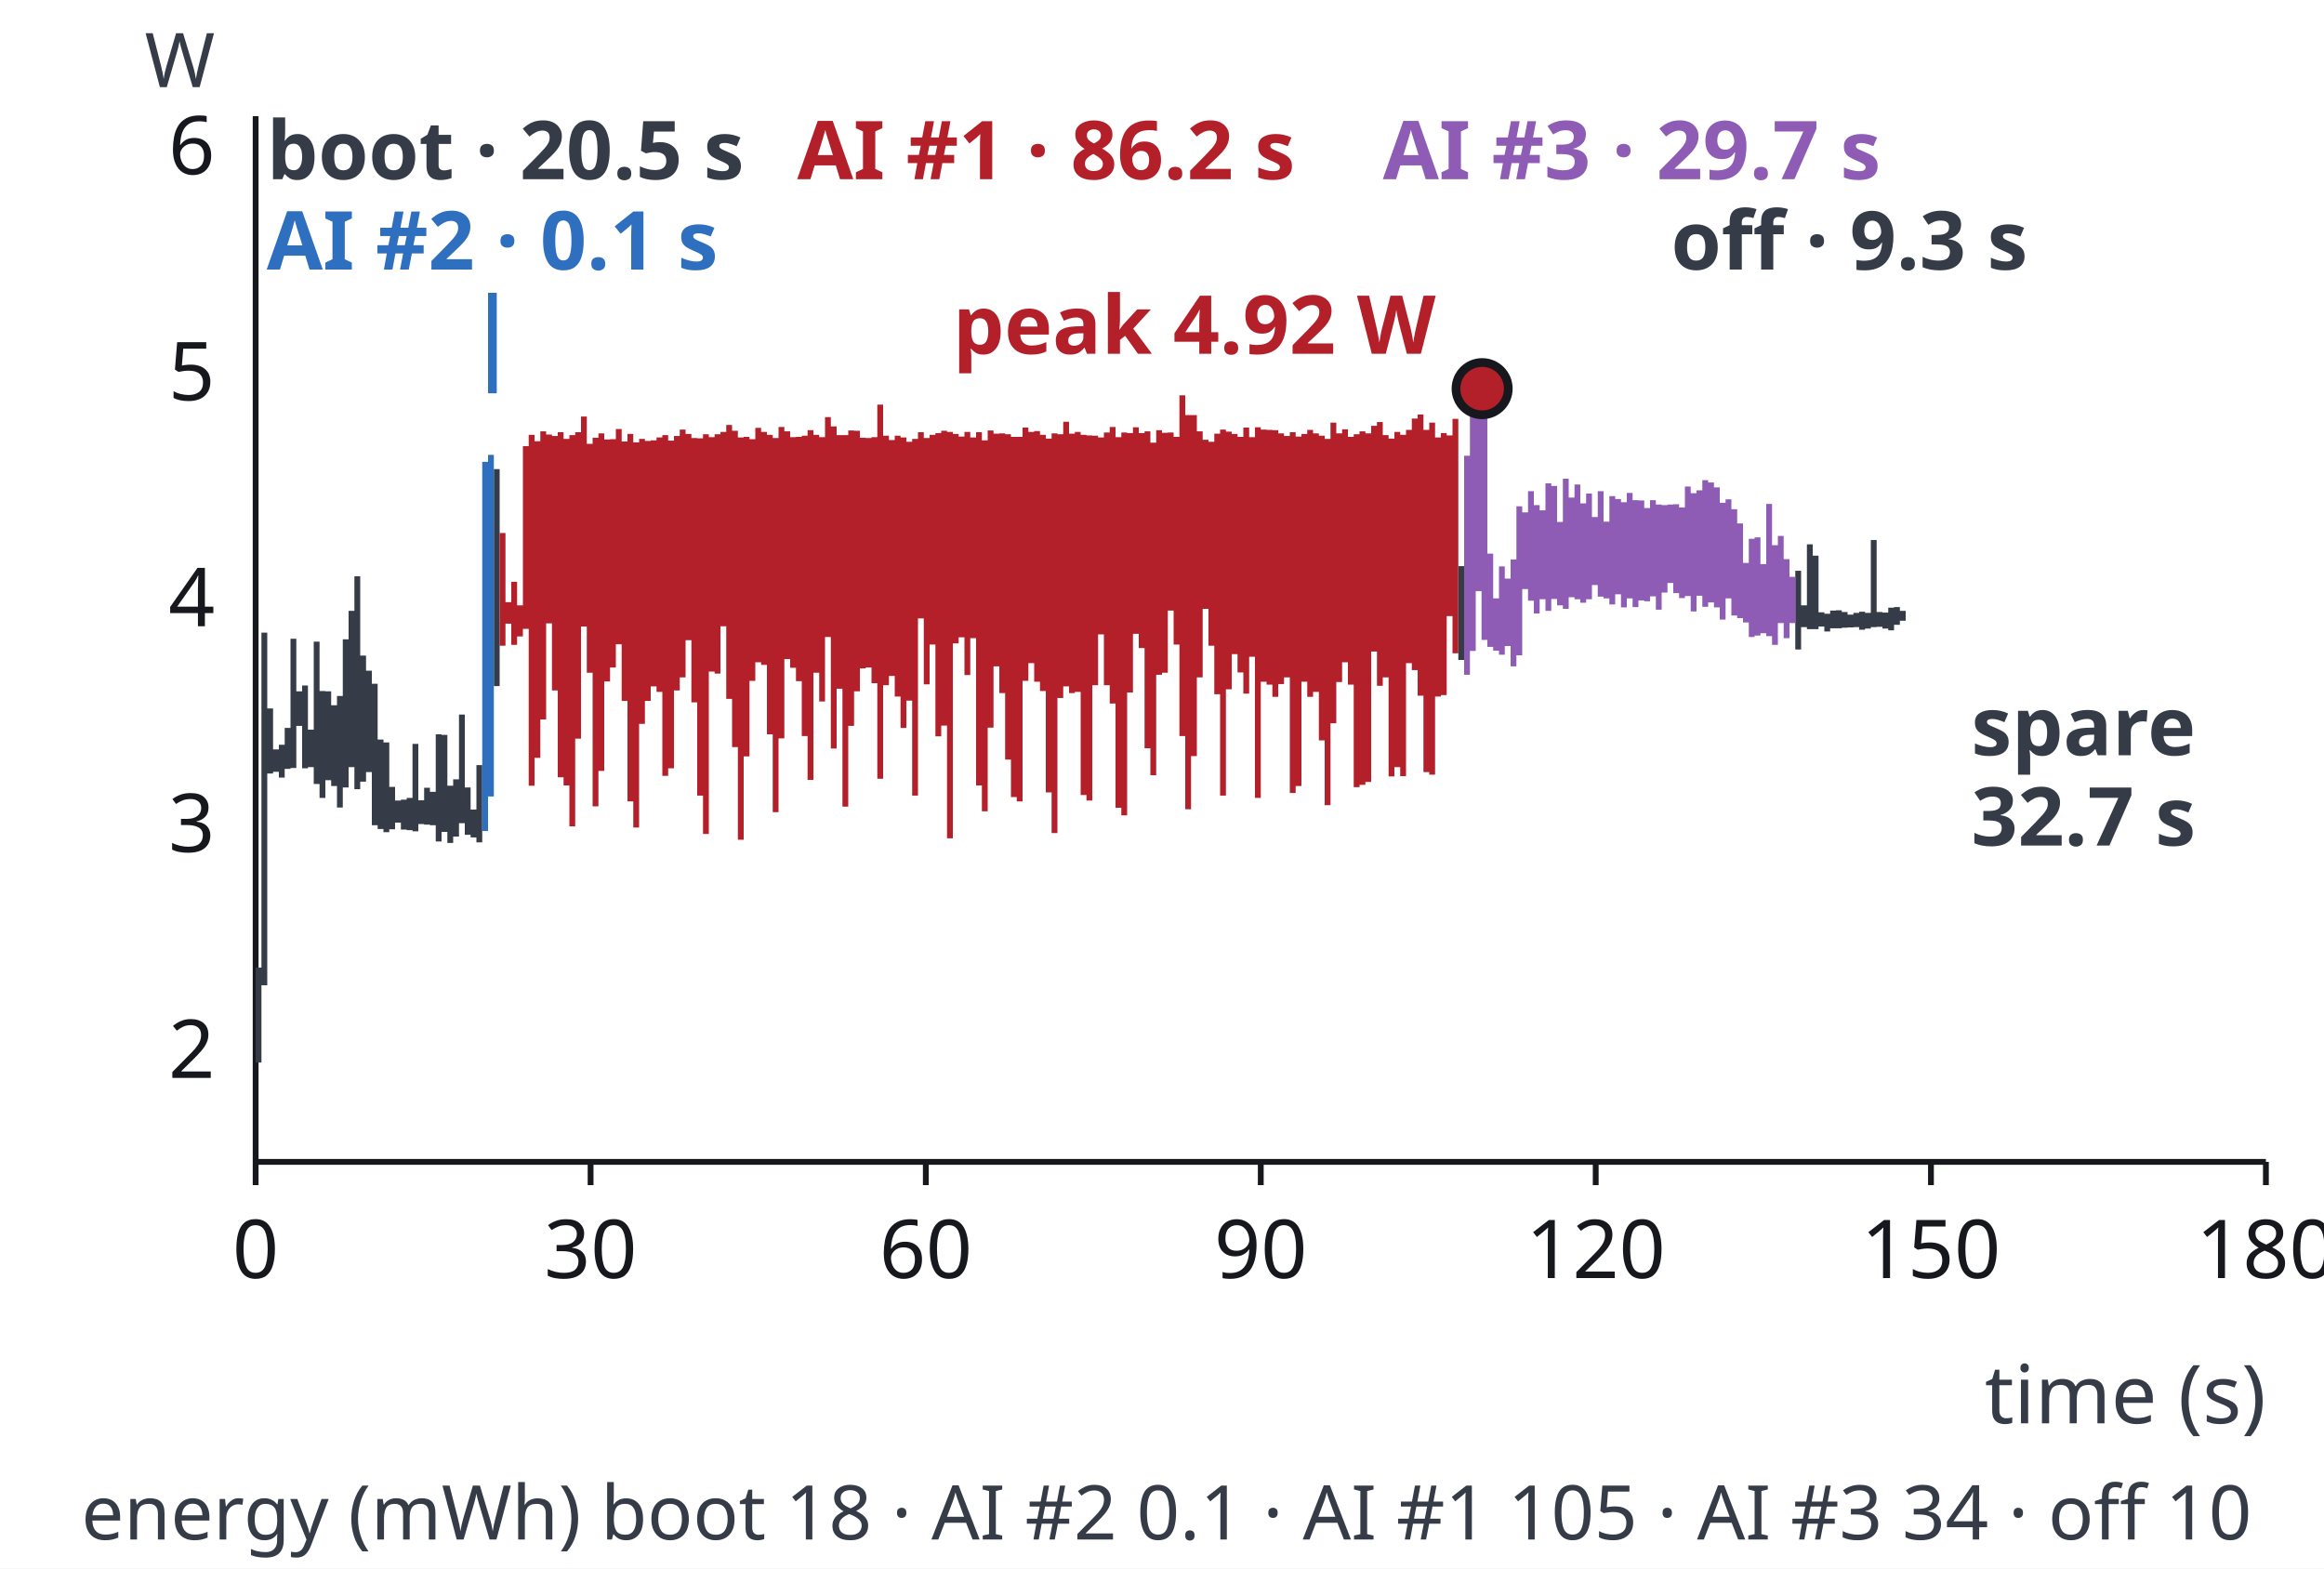
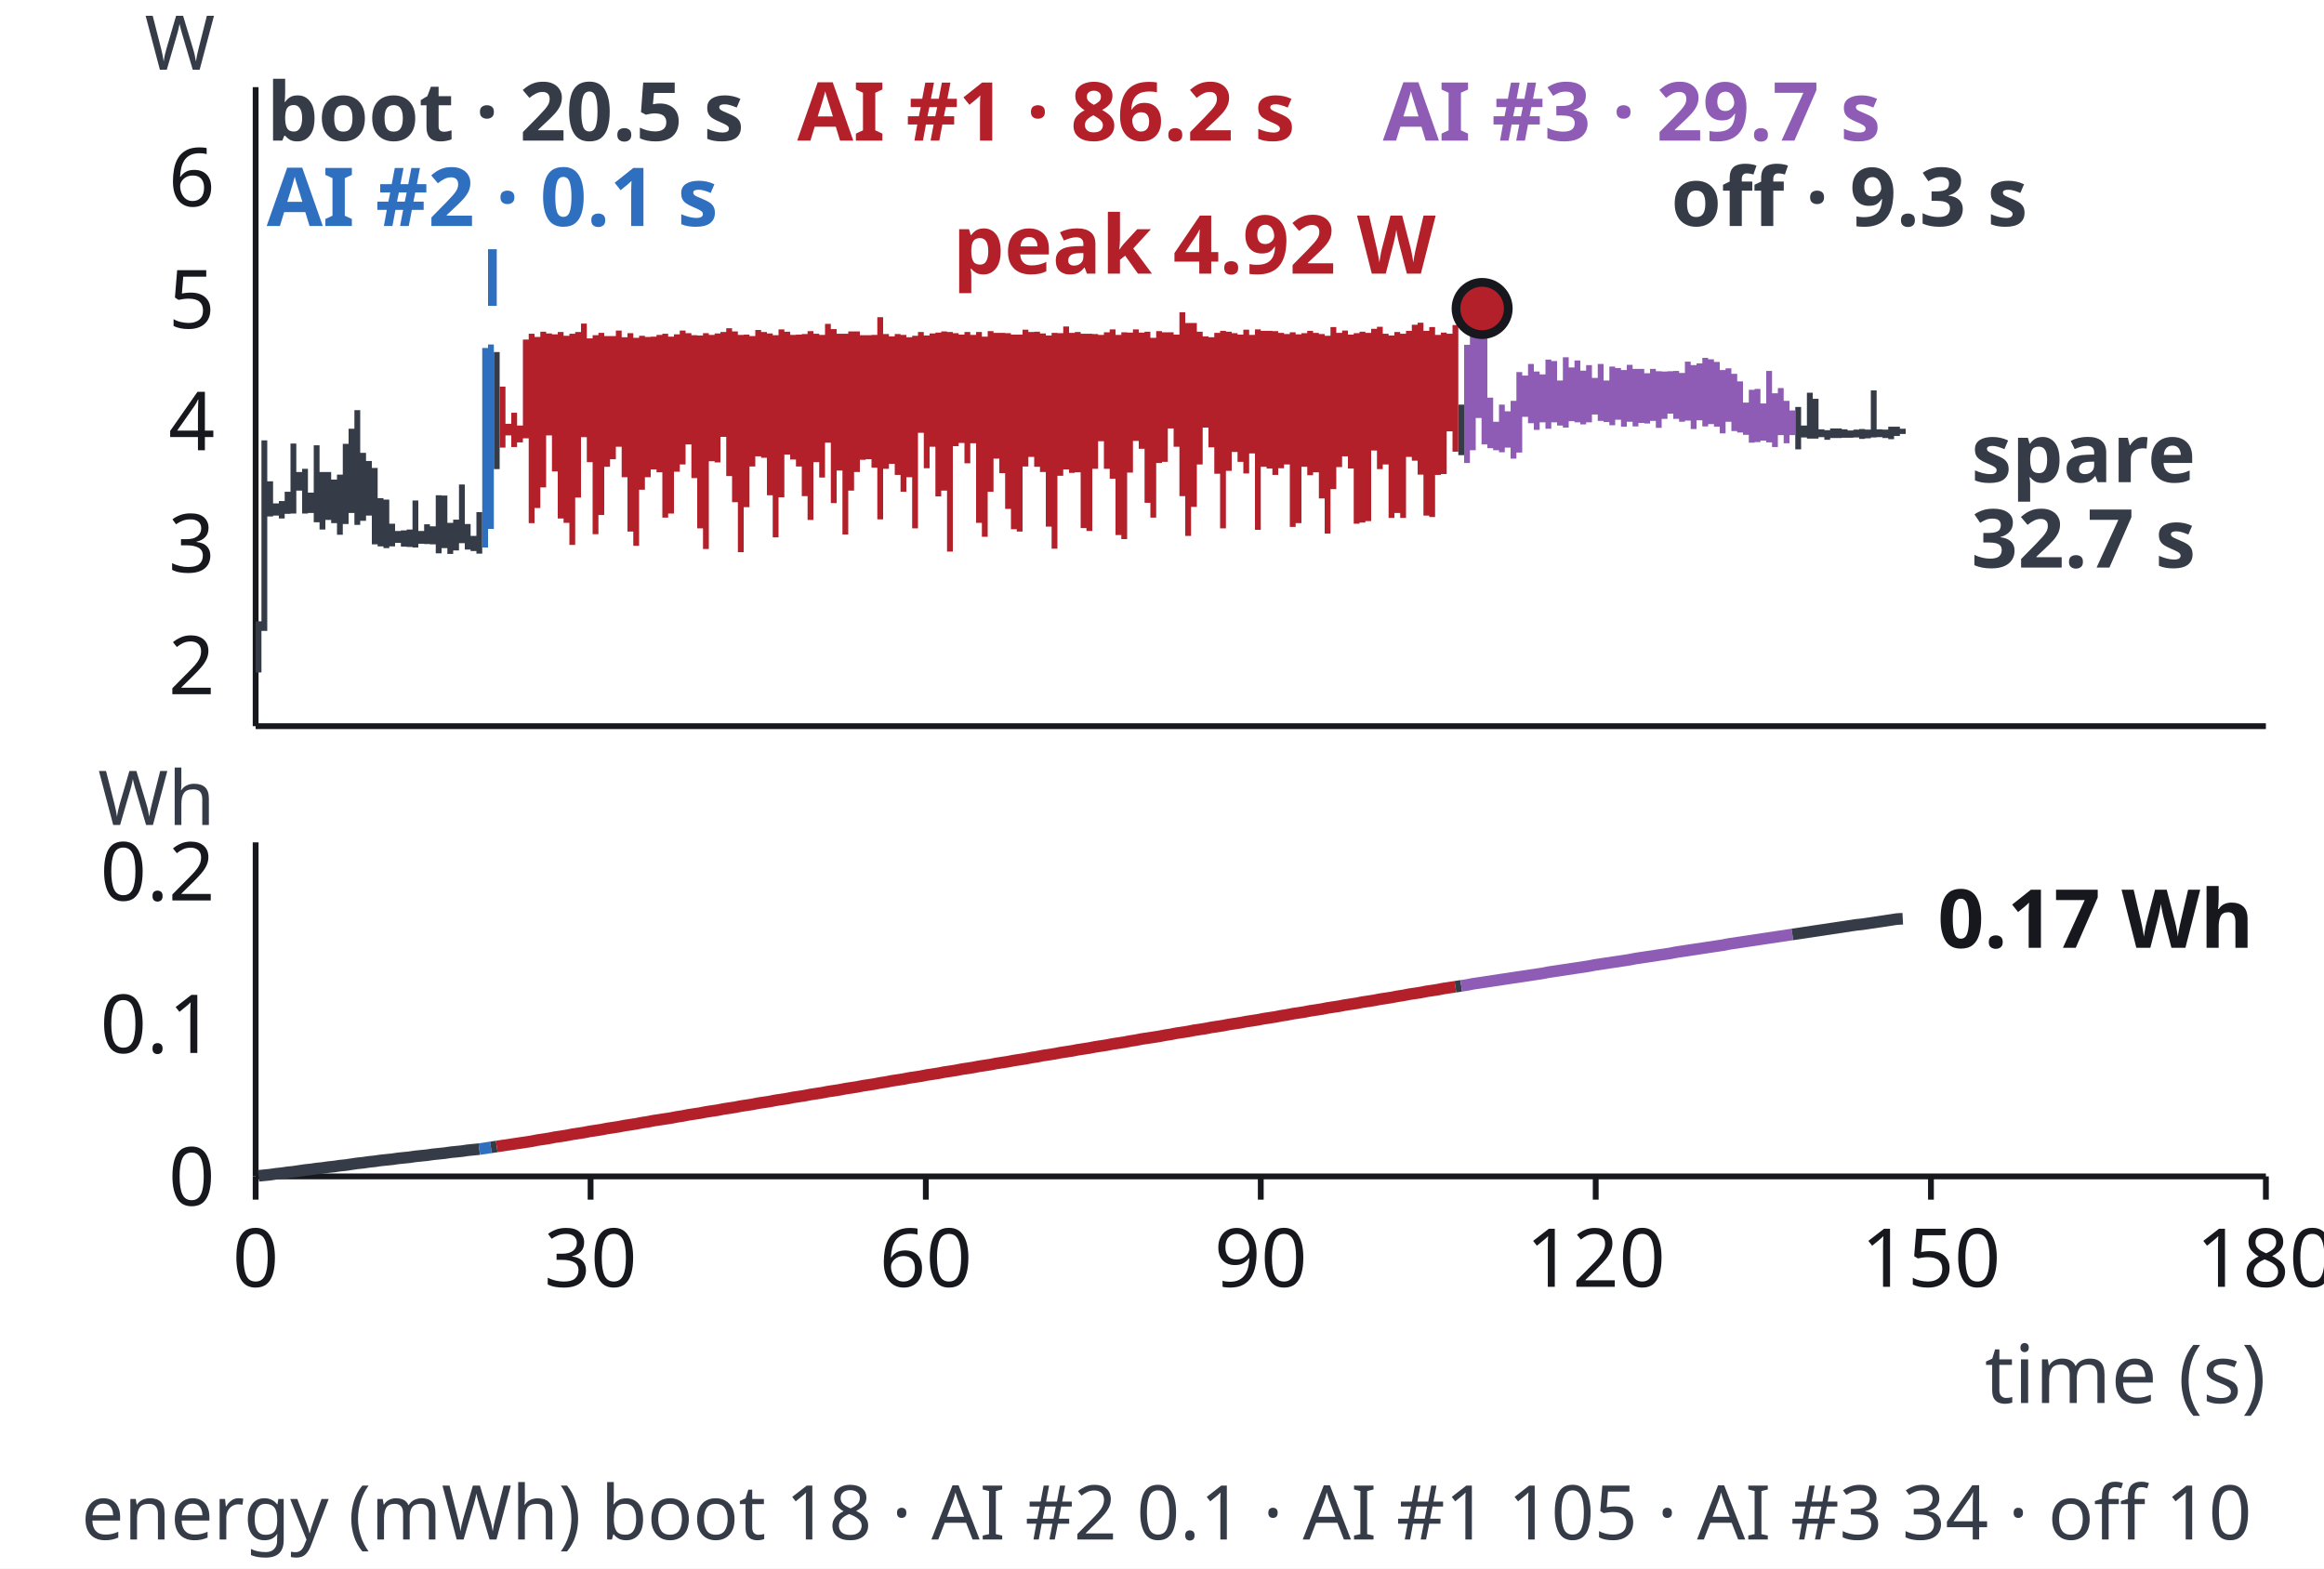
<svg xmlns="http://www.w3.org/2000/svg" width="800" height="540" viewBox="0 0 800 540">
  <rect width="800" height="540" fill="#FFFFFF" />
-   <text x="74" y="371.1" text-anchor="end" style="font-family:'Source Serif 4';font-size:28px" fill="#16181D">2</text>
-   <text x="74" y="293.3" text-anchor="end" style="font-family:'Source Serif 4';font-size:28px" fill="#16181D">3</text>
-   <text x="74" y="215.6" text-anchor="end" style="font-family:'Source Serif 4';font-size:28px" fill="#16181D">4</text>
-   <text x="74" y="137.8" text-anchor="end" style="font-family:'Source Serif 4';font-size:28px" fill="#16181D">5</text>
-   <text x="74" y="60.0" text-anchor="end" style="font-family:'Source Serif 4';font-size:28px" fill="#16181D">6</text>
-   <line x1="88.0" x2="88.0" y1="400" y2="408" stroke="#16181D" stroke-width="2" />
-   <text x="88.0" y="440" text-anchor="middle" style="font-family:'Source Serif 4';font-size:28px" fill="#16181D">0</text>
-   <line x1="203.3" x2="203.3" y1="400" y2="408" stroke="#16181D" stroke-width="2" />
-   <text x="203.3" y="440" text-anchor="middle" style="font-family:'Source Serif 4';font-size:28px" fill="#16181D">30</text>
-   <line x1="318.7" x2="318.7" y1="400" y2="408" stroke="#16181D" stroke-width="2" />
-   <text x="318.7" y="440" text-anchor="middle" style="font-family:'Source Serif 4';font-size:28px" fill="#16181D">60</text>
-   <line x1="434.0" x2="434.0" y1="400" y2="408" stroke="#16181D" stroke-width="2" />
-   <text x="434.0" y="440" text-anchor="middle" style="font-family:'Source Serif 4';font-size:28px" fill="#16181D">90</text>
-   <line x1="549.3" x2="549.3" y1="400" y2="408" stroke="#16181D" stroke-width="2" />
-   <text x="549.3" y="440" text-anchor="middle" style="font-family:'Source Serif 4';font-size:28px" fill="#16181D">120</text>
-   <line x1="664.7" x2="664.7" y1="400" y2="408" stroke="#16181D" stroke-width="2" />
-   <text x="664.7" y="440" text-anchor="middle" style="font-family:'Source Serif 4';font-size:28px" fill="#16181D">150</text>
-   <line x1="780.0" x2="780.0" y1="400" y2="408" stroke="#16181D" stroke-width="2" />
-   <text x="780.0" y="440" text-anchor="middle" style="font-family:'Source Serif 4';font-size:28px" fill="#16181D">180</text>
-   <line x1="88" x2="88" y1="40" y2="400" stroke="#16181D" stroke-width="2" />
-   <line x1="88" x2="780" y1="400" y2="400" stroke="#16181D" stroke-width="2" />
-   <path d="M89,333.1 L89,365.8 M91,217.8 L91,339.2 M93,243.9 L93,266.3 M95,258.0 L95,265.7 M97,256.4 L97,267.7 M99,250.6 L99,264.7 M101,219.9 L101,264.4 M103,238.0 L103,249.9 M105,236.0 L105,264.5 M107,251.2 L107,264.1 M109,220.9 L109,269.9 M111,237.9 L111,274.7 M113,238.0 L113,268.6 M115,242.8 L115,270.6 M117,239.6 L117,278.0 M119,220.1 L119,271.1 M121,210.3 L121,264.1 M123,198.4 L123,271.7 M125,225.7 L125,269.1 M127,230.9 L127,265.8 M129,235.4 L129,284.1 M131,254.6 L131,285.4 M133,255.6 L133,286.5 M135,270.9 L135,285.5 M137,275.6 L137,283.2 M139,275.3 L139,285.6 M141,274.7 L141,285.8 M143,256.1 L143,286.2 M145,275.5 L145,283.7 M147,271.2 L147,283.9 M149,272.6 L149,284.1 M151,252.8 L151,289.7 M153,253.0 L153,286.4 M155,270.5 L155,290.2 M157,268.3 L157,288.0 M159,246.0 L159,283.4 M161,271.1 L161,287.4 M163,278.7 L163,288.3 M165,263.4 L165,290.0 M171,161.5 L171,236.2 M503,194.9 L503,227.2 M619,196.5 L619,223.6 M621,208.4 L621,215.9 M623,187.4 L623,216.6 M625,191.3 L625,216.6 M627,210.8 L627,215.7 M629,211.3 L629,217.4 M631,210.2 L631,216.3 M633,210.1 L633,216.3 M635,210.7 L635,216.1 M637,211.6 L637,216.0 M639,211.0 L639,215.9 M641,210.6 L641,216.8 M643,211.0 L643,216.4 M645,185.9 L645,215.9 M647,210.7 L647,215.8 M649,210.9 L649,216.4 M651,209.2 L651,217.0 M653,209.0 L653,215.1 M655,210.3 L655,213.7" fill="none" stroke="#353B47" stroke-width="2" />
-   <path d="M167,159.0 L167,286.1 M169,156.6 L169,274.2" fill="none" stroke="#2F6FBF" stroke-width="2" />
-   <path d="M173,183.5 L173,222.3 M175,207.3 L175,214.7 M177,200.3 L177,222.0 M179,208.4 L179,219.1 M181,153.6 L181,216.5 M183,149.7 L183,270.5 M185,151.9 L185,260.9 M187,148.5 L187,247.7 M189,149.6 L189,214.6 M191,150.1 L191,237.7 M193,148.8 L193,267.6 M195,151.1 L195,270.4 M197,149.8 L197,284.5 M199,148.8 L199,254.3 M201,143.4 L201,215.7 M203,152.8 L203,231.6 M205,150.7 L205,277.6 M207,149.2 L207,265.4 M209,151.3 L209,234.6 M211,151.2 L211,229.8 M213,147.7 L213,221.8 M215,152.0 L215,241.3 M217,149.4 L217,275.9 M219,152.3 L219,284.9 M221,151.1 L221,249.2 M223,151.8 L223,241.3 M225,151.6 L225,236.3 M227,150.6 L227,238.2 M229,149.8 L229,267.1 M231,151.7 L231,264.5 M233,150.1 L233,237.7 M235,147.9 L235,233.2 M237,149.4 L237,220.4 M239,150.8 L239,241.8 M241,150.9 L241,273.9 M243,149.5 L243,287.1 M245,150.5 L245,231.2 M247,149.5 L247,231.9 M249,148.7 L249,215.6 M251,146.3 L251,240.6 M253,148.3 L253,257.2 M255,150.6 L255,289.1 M257,150.4 L257,260.4 M259,151.2 L259,234.4 M261,147.3 L261,228.0 M263,148.7 L263,228.9 M265,149.7 L265,252.8 M267,150.8 L267,279.6 M269,147.0 L269,254.2 M271,148.5 L271,226.9 M273,150.5 L273,229.9 M275,150.4 L275,234.5 M277,150.0 L277,253.4 M279,148.1 L279,268.5 M281,149.7 L281,231.6 M283,150.5 L283,241.5 M285,143.6 L285,219.3 M287,146.8 L287,257.7 M289,149.8 L289,237.1 M291,149.8 L291,277.7 M293,148.2 L293,249.9 M295,148.3 L295,238.0 M297,150.7 L297,230.1 M299,150.8 L299,229.8 M301,150.5 L301,235.2 M303,139.3 L303,268.1 M305,150.0 L305,235.9 M307,151.5 L307,232.7 M309,150.0 L309,239.8 M311,150.6 L311,250.6 M313,152.1 L313,241.2 M315,151.1 L315,273.9 M317,148.8 L317,212.9 M319,150.8 L319,235.6 M321,149.7 L321,221.9 M323,149.1 L323,253.5 M325,148.3 L325,249.8 M327,148.7 L327,288.6 M329,149.4 L329,221.5 M331,150.3 L331,219.4 M333,148.7 L333,232.4 M335,150.6 L335,219.7 M337,148.8 L337,270.4 M339,151.6 L339,279.3 M341,148.2 L341,250.5 M343,149.3 L343,229.4 M345,149.2 L345,238.6 M347,149.5 L347,261.5 M349,150.4 L349,274.4 M351,150.4 L351,275.9 M353,147.2 L353,234.4 M355,148.7 L355,228.3 M357,148.4 L357,234.7 M359,149.7 L359,237.9 M361,151.0 L361,272.8 M363,149.2 L363,286.8 M365,149.5 L365,240.3 M367,145.2 L367,236.3 M369,149.3 L369,238.6 M371,148.7 L371,238.2 M373,149.7 L373,273.7 M375,149.9 L375,275.6 M377,150.0 L377,235.9 M379,150.6 L379,218.4 M381,148.9 L381,235.9 M383,147.0 L383,242.2 M385,150.5 L385,278.1 M387,148.9 L387,280.7 M389,149.1 L389,238.4 M391,147.1 L391,218.2 M393,149.1 L393,223.1 M395,148.5 L395,257.6 M397,152.4 L397,266.9 M399,148.1 L399,232.3 M401,149.0 L401,231.6 M403,148.9 L403,210.2 M405,150.4 L405,221.9 M407,136.1 L407,253.4 M409,142.9 L409,278.6 M411,142.9 L411,260.3 M413,148.5 L413,233.2 M415,151.4 L415,209.6 M417,152.1 L417,222.3 M419,149.3 L419,239.0 M421,147.9 L421,273.9 M423,148.6 L423,237.3 M425,149.4 L425,225.2 M427,150.4 L427,231.5 M429,147.2 L429,238.8 M431,150.5 L431,226.1 M433,147.1 L433,274.7 M435,147.9 L435,234.7 M437,148.0 L437,235.7 M439,148.1 L439,239.9 M441,149.2 L441,235.5 M443,150.1 L443,233.2 M445,148.8 L445,273.0 M447,150.3 L447,270.6 M449,149.4 L449,234.7 M451,148.0 L451,239.9 M453,149.2 L453,238.2 M455,150.0 L455,254.9 M457,151.1 L457,277.2 M459,145.5 L459,249.0 M461,149.2 L461,234.8 M463,147.8 L463,228.0 M465,150.4 L465,235.7 M467,149.5 L467,271.0 M469,148.5 L469,270.2 M471,149.2 L471,269.2 M473,146.6 L473,224.3 M475,145.3 L475,236.1 M477,149.8 L477,233.2 M479,151.0 L479,267.3 M481,148.7 L481,264.1 M483,149.7 L483,267.2 M485,148.0 L485,228.3 M487,144.1 L487,230.7 M489,142.7 L489,239.5 M491,148.0 L491,265.8 M493,145.5 L493,266.7 M495,150.6 L495,239.8 M497,149.1 L497,239.3 M499,149.9 L499,212.1 M501,144.2 L501,224.9" fill="none" stroke="#B3202A" stroke-width="2" />
-   <path d="M505,156.9 L505,232.3 M507,134.9 L507,224.1 M509,133.8 L509,203.5 M511,133.8 L511,220.3 M513,190.6 L513,222.7 M515,206.0 L515,224.0 M517,195.0 L517,225.4 M519,199.2 L519,222.4 M521,192.6 L521,229.4 M523,174.3 L523,225.6 M525,176.4 L525,202.8 M527,169.1 L527,206.8 M529,173.9 L529,211.2 M531,175.7 L531,206.3 M533,166.4 L533,210.3 M535,167.3 L535,206.2 M537,179.7 L537,208.4 M539,164.8 L539,209.6 M541,171.3 L541,205.6 M543,166.8 L543,206.3 M545,173.3 L545,207.5 M547,169.9 L547,206.3 M549,178.0 L549,201.4 M551,169.1 L551,205.4 M553,179.6 L553,206.0 M555,170.8 L555,208.1 M557,171.8 L557,204.6 M559,172.9 L559,209.1 M561,169.7 L561,206.0 M563,172.2 L563,209.0 M565,172.3 L565,206.7 M567,174.9 L567,207.0 M569,172.2 L569,205.3 M571,173.7 L571,209.9 M573,173.9 L573,204.0 M575,173.7 L575,200.7 M577,173.6 L577,204.2 M579,174.7 L579,205.9 M581,167.5 L581,205.2 M583,169.8 L583,210.5 M585,168.8 L585,205.1 M587,165.3 L587,208.9 M589,166.1 L589,207.4 M591,167.8 L591,209.1 M593,173.1 L593,213.3 M595,171.9 L595,206.0 M597,175.3 L597,211.9 M599,180.2 L599,212.8 M601,193.8 L601,214.3 M603,185.5 L603,219.3 M605,185.0 L605,218.8 M607,194.2 L607,218.0 M609,173.5 L609,219.0 M611,187.7 L611,222.0 M613,184.5 L613,214.5 M615,192.5 L615,219.7 M617,198.6 L617,214.5" fill="none" stroke="#8E5BB5" stroke-width="2" />
-   <text x="91.8" y="61.7" text-anchor="start" style="font-family:'Source Serif 4';font-size:28px;font-weight:700" fill="#353B47">boot · 20.5 s</text>
-   <text x="91.8" y="92.8" text-anchor="start" style="font-family:'Source Serif 4';font-size:28px;font-weight:700" fill="#2F6FBF">AI #2 · 0.1 s</text>
-   <text x="360.1" y="61.7" text-anchor="middle" style="font-family:'Source Serif 4';font-size:28px;font-weight:700" fill="#B3202A">AI #1 · 86.2 s</text>
-   <text x="561.7" y="61.7" text-anchor="middle" style="font-family:'Source Serif 4';font-size:28px;font-weight:700" fill="#8E5BB5">AI #3 · 29.7 s</text>
-   <text x="636.6" y="92.8" text-anchor="middle" style="font-family:'Source Serif 4';font-size:28px;font-weight:700" fill="#353B47">off · 9.3 s</text>
-   <text x="717.2" y="260.0" text-anchor="middle" style="font-family:'Source Serif 4';font-size:28px;font-weight:700" fill="#353B47">spare</text>
-   <text x="717.2" y="291.1" text-anchor="middle" style="font-family:'Source Serif 4';font-size:28px;font-weight:700" fill="#353B47">32.7 s</text>
-   <circle cx="510.2" cy="133.8" r="9" fill="#B3202A" stroke="#16181D" stroke-width="3" />
-   <text x="494.2" y="121.8" text-anchor="end" style="font-family:'Source Serif 4';font-size:28px;font-weight:700" fill="#B3202A">peak 4.92 W</text>
-   <text x="74" y="30" text-anchor="end" style="font-family:'Source Serif 4';font-size:26px" fill="#353B47">W</text>
-   <text x="780" y="490" text-anchor="end" style="font-family:'Source Serif 4';font-size:28px" fill="#353B47">time (s)</text>
+   <text x="74" y="239.0" text-anchor="end" style="font-family:'Source Serif 4';font-size:28px" fill="#16181D">2</text>
+   <text x="74" y="197.0" text-anchor="end" style="font-family:'Source Serif 4';font-size:28px" fill="#16181D">3</text>
+   <text x="74" y="155.0" text-anchor="end" style="font-family:'Source Serif 4';font-size:28px" fill="#16181D">4</text>
+   <text x="74" y="113.0" text-anchor="end" style="font-family:'Source Serif 4';font-size:28px" fill="#16181D">5</text>
+   <text x="74" y="71.0" text-anchor="end" style="font-family:'Source Serif 4';font-size:28px" fill="#16181D">6</text>
+   <text x="74" y="415.0" text-anchor="end" style="font-family:'Source Serif 4';font-size:28px" fill="#16181D">0</text>
+   <text x="74" y="362.5" text-anchor="end" style="font-family:'Source Serif 4';font-size:28px" fill="#16181D">0.1</text>
+   <text x="74" y="310.0" text-anchor="end" style="font-family:'Source Serif 4';font-size:28px" fill="#16181D">0.2</text>
+   <line x1="88.0" x2="88.0" y1="405" y2="413" stroke="#16181D" stroke-width="2" />
+   <text x="88.0" y="443" text-anchor="middle" style="font-family:'Source Serif 4';font-size:28px" fill="#16181D">0</text>
+   <line x1="203.3" x2="203.3" y1="405" y2="413" stroke="#16181D" stroke-width="2" />
+   <text x="203.3" y="443" text-anchor="middle" style="font-family:'Source Serif 4';font-size:28px" fill="#16181D">30</text>
+   <line x1="318.7" x2="318.7" y1="405" y2="413" stroke="#16181D" stroke-width="2" />
+   <text x="318.7" y="443" text-anchor="middle" style="font-family:'Source Serif 4';font-size:28px" fill="#16181D">60</text>
+   <line x1="434.0" x2="434.0" y1="405" y2="413" stroke="#16181D" stroke-width="2" />
+   <text x="434.0" y="443" text-anchor="middle" style="font-family:'Source Serif 4';font-size:28px" fill="#16181D">90</text>
+   <line x1="549.3" x2="549.3" y1="405" y2="413" stroke="#16181D" stroke-width="2" />
+   <text x="549.3" y="443" text-anchor="middle" style="font-family:'Source Serif 4';font-size:28px" fill="#16181D">120</text>
+   <line x1="664.7" x2="664.7" y1="405" y2="413" stroke="#16181D" stroke-width="2" />
+   <text x="664.7" y="443" text-anchor="middle" style="font-family:'Source Serif 4';font-size:28px" fill="#16181D">150</text>
+   <line x1="780.0" x2="780.0" y1="405" y2="413" stroke="#16181D" stroke-width="2" />
+   <text x="780.0" y="443" text-anchor="middle" style="font-family:'Source Serif 4';font-size:28px" fill="#16181D">180</text>
+   <line x1="88" x2="88" y1="30" y2="250" stroke="#16181D" stroke-width="2" />
+   <line x1="88" x2="780" y1="250" y2="250" stroke="#16181D" stroke-width="2" />
+   <line x1="88" x2="88" y1="290" y2="405" stroke="#16181D" stroke-width="2" />
+   <line x1="88" x2="780" y1="405" y2="405" stroke="#16181D" stroke-width="2" />
+   <path d="M89,213.9 L89,231.5 M91,151.6 L91,217.2 M93,165.7 L93,177.8 M95,173.3 L95,177.5 M97,172.5 L97,178.5 M99,169.3 L99,176.9 M101,152.7 L101,176.8 M103,162.5 L103,168.9 M105,161.4 L105,176.8 M107,169.6 L107,176.6 M109,153.3 L109,179.8 M111,162.5 L111,182.3 M113,162.5 L113,179.0 M115,165.1 L115,180.1 M117,163.4 L117,184.1 M119,152.8 L119,180.4 M121,147.6 L121,176.6 M123,141.2 L123,180.7 M125,155.9 L125,179.3 M127,158.7 L127,177.5 M129,161.1 L129,187.4 M131,171.5 L131,188.1 M133,172.0 L133,188.7 M135,180.3 L135,188.1 M137,182.8 L137,186.9 M139,182.6 L139,188.2 M141,182.3 L141,188.3 M143,172.3 L143,188.5 M145,182.8 L145,187.2 M147,180.5 L147,187.3 M149,181.2 L149,187.4 M151,170.5 L151,190.5 M153,170.6 L153,188.7 M155,180.0 L155,190.7 M157,178.9 L157,189.5 M159,166.8 L159,187.0 M161,180.4 L161,189.2 M163,184.5 L163,189.7 M165,176.3 L165,190.6 M171,121.2 L171,161.5 M503,139.3 L503,156.7 M619,140.1 L619,154.7 M621,146.5 L621,150.6 M623,135.2 L623,151.0 M625,137.3 L625,151.0 M627,147.8 L627,150.5 M629,148.1 L629,151.4 M631,147.5 L631,150.8 M633,147.5 L633,150.8 M635,147.8 L635,150.7 M637,148.2 L637,150.7 M639,147.9 L639,150.6 M641,147.7 L641,151.1 M643,147.9 L643,150.9 M645,134.4 L645,150.6 M647,147.8 L647,150.5 M649,147.9 L649,150.8 M651,146.9 L651,151.2 M653,146.9 L653,150.1 M655,147.6 L655,149.4" fill="none" stroke="#353B47" stroke-width="2" />
+   <path d="M167,119.8 L167,188.5 M169,118.6 L169,182.1" fill="none" stroke="#2F6FBF" stroke-width="2" />
+   <path d="M173,133.1 L173,154.1 M175,145.9 L175,149.9 M177,142.1 L177,153.9 M179,146.5 L179,152.3 M181,116.9 L181,150.9 M183,114.9 L183,180.1 M185,116.0 L185,174.9 M187,114.2 L187,167.8 M189,114.8 L189,149.9 M191,115.1 L191,162.3 M193,114.3 L193,178.5 M195,115.6 L195,180.0 M197,114.9 L197,187.6 M199,114.3 L199,171.3 M201,111.4 L201,150.5 M203,116.5 L203,159.1 M205,115.4 L205,183.9 M207,114.6 L207,177.3 M209,115.7 L209,160.7 M211,115.7 L211,158.1 M213,113.8 L213,153.8 M215,116.1 L215,164.3 M217,114.7 L217,183.0 M219,116.3 L219,187.9 M221,115.6 L221,168.6 M223,116.0 L223,164.3 M225,115.9 L225,161.6 M227,115.3 L227,162.6 M229,114.9 L229,178.2 M231,115.9 L231,176.8 M233,115.1 L233,162.4 M235,113.8 L235,159.9 M237,114.7 L237,153.0 M239,115.4 L239,164.6 M241,115.5 L241,181.9 M243,114.7 L243,189.0 M245,115.3 L245,158.8 M247,114.8 L247,159.2 M249,114.3 L249,150.4 M251,113.0 L251,163.9 M253,114.1 L253,172.9 M255,115.3 L255,190.1 M257,115.2 L257,174.6 M259,115.7 L259,160.6 M261,113.6 L261,157.1 M263,114.3 L263,157.6 M265,114.8 L265,170.5 M267,115.4 L267,185.0 M269,113.4 L269,171.2 M271,114.2 L271,156.5 M273,115.3 L273,158.2 M275,115.2 L275,160.6 M277,115.0 L277,170.8 M279,114.0 L279,179.0 M281,114.9 L281,159.1 M283,115.3 L283,164.4 M285,111.5 L285,152.4 M287,113.3 L287,173.2 M289,114.9 L289,162.0 M291,114.9 L291,184.0 M293,114.1 L293,168.9 M295,114.1 L295,162.5 M297,115.4 L297,158.3 M299,115.4 L299,158.1 M301,115.3 L301,161.0 M303,109.2 L303,178.8 M305,115.0 L305,161.4 M307,115.8 L307,159.7 M309,115.0 L309,163.5 M311,115.3 L311,169.3 M313,116.1 L313,164.3 M315,115.6 L315,181.9 M317,114.3 L317,149.0 M319,115.5 L319,161.2 M321,114.8 L321,153.8 M323,114.5 L323,170.9 M325,114.1 L325,168.9 M327,114.3 L327,189.9 M329,114.7 L329,153.6 M331,115.2 L331,152.5 M333,114.3 L333,159.5 M335,115.3 L335,152.6 M337,114.3 L337,180.0 M339,115.9 L339,184.8 M341,114.0 L341,169.3 M343,114.6 L343,157.9 M345,114.6 L345,162.9 M347,114.7 L347,175.2 M349,115.2 L349,182.2 M351,115.2 L351,183.0 M353,113.5 L353,160.6 M355,114.3 L355,157.3 M357,114.2 L357,160.7 M359,114.8 L359,162.5 M361,115.5 L361,181.3 M363,114.6 L363,188.9 M365,114.7 L365,163.8 M367,112.4 L367,161.6 M369,114.6 L369,162.8 M371,114.3 L371,162.6 M373,114.9 L373,181.8 M375,114.9 L375,182.8 M377,115.0 L377,161.4 M379,115.3 L379,151.9 M381,114.4 L381,161.4 M383,113.4 L383,164.8 M385,115.3 L385,184.2 M387,114.4 L387,185.6 M389,114.5 L389,162.7 M391,113.4 L391,151.8 M393,114.5 L393,154.5 M395,114.2 L395,173.1 M397,116.3 L397,178.2 M399,114.0 L399,159.4 M401,114.4 L401,159.0 M403,114.4 L403,147.5 M405,115.2 L405,153.8 M407,107.5 L407,170.8 M409,111.2 L409,184.5 M411,111.2 L411,174.5 M413,114.2 L413,159.9 M415,115.8 L415,147.2 M417,116.1 L417,154.0 M419,114.6 L419,163.1 M421,113.9 L421,181.9 M423,114.2 L423,162.1 M425,114.7 L425,155.6 M427,115.2 L427,159.0 M429,113.5 L429,163.0 M431,115.3 L431,156.1 M433,113.4 L433,182.4 M435,113.9 L435,160.7 M437,113.9 L437,161.3 M439,114.0 L439,163.5 M441,114.6 L441,161.2 M443,115.0 L443,159.9 M445,114.4 L445,181.4 M447,115.1 L447,180.1 M449,114.7 L449,160.7 M451,113.9 L451,163.6 M453,114.6 L453,162.6 M455,115.0 L455,171.6 M457,115.6 L457,183.7 M459,112.6 L459,168.4 M461,114.6 L461,160.8 M463,113.8 L463,157.1 M465,115.2 L465,161.3 M467,114.7 L467,180.3 M469,114.2 L469,179.9 M471,114.6 L471,179.4 M473,113.2 L473,155.1 M475,112.5 L475,161.5 M477,114.9 L477,159.9 M479,115.5 L479,178.3 M481,114.3 L481,176.6 M483,114.9 L483,178.3 M485,113.9 L485,157.3 M487,111.8 L487,158.6 M489,111.1 L489,163.4 M491,113.9 L491,177.5 M493,112.6 L493,178.0 M495,115.3 L495,163.5 M497,114.5 L497,163.2 M499,114.9 L499,148.5 M501,111.9 L501,155.5" fill="none" stroke="#B3202A" stroke-width="2" />
+   <path d="M505,118.7 L505,159.4 M507,106.9 L507,155.0 M509,106.3 L509,143.9 M511,106.2 L511,153.0 M513,136.9 L513,154.3 M515,145.2 L515,155.0 M517,139.3 L517,155.7 M519,141.6 L519,154.1 M521,138.0 L521,157.9 M523,128.1 L523,155.8 M525,129.3 L525,143.5 M527,125.3 L527,145.7 M529,127.9 L529,148.0 M531,128.9 L531,145.4 M533,123.8 L533,147.6 M535,124.3 L535,145.4 M537,131.0 L537,146.5 M539,123.0 L539,147.2 M541,126.5 L541,145.0 M543,124.1 L543,145.4 M545,127.6 L545,146.1 M547,125.7 L547,145.4 M549,130.1 L549,142.7 M551,125.3 L551,144.9 M553,131.0 L553,145.3 M555,126.2 L555,146.4 M557,126.7 L557,144.5 M559,127.4 L559,146.9 M561,125.6 L561,145.2 M563,127.0 L563,146.8 M565,127.0 L565,145.6 M567,128.5 L567,145.8 M569,127.0 L569,144.9 M571,127.8 L571,147.3 M573,127.9 L573,144.2 M575,127.8 L575,142.4 M577,127.7 L577,144.2 M579,128.4 L579,145.2 M581,124.5 L581,144.8 M583,125.7 L583,147.7 M585,125.1 L585,144.7 M587,123.2 L587,146.8 M589,123.7 L589,146.0 M591,124.6 L591,146.9 M593,127.4 L593,149.2 M595,126.8 L595,145.2 M597,128.7 L597,148.4 M599,131.3 L599,148.9 M601,138.6 L601,149.7 M603,134.2 L603,152.4 M605,133.9 L605,152.2 M607,138.9 L607,151.7 M609,127.7 L609,152.3 M611,135.4 L611,153.9 M613,133.6 L613,149.8 M615,138.0 L615,152.6 M617,141.3 L617,149.8" fill="none" stroke="#8E5BB5" stroke-width="2" />
+   <polyline points="89.0,404.8 91.0,404.6 93.0,404.4 95.0,404.1 97.0,403.9 99.0,403.6 101.0,403.4 103.0,403.1 105.0,402.8 107.0,402.6 109.0,402.3 111.0,402.1 113.0,401.8 115.0,401.6 117.0,401.3 119.0,401.1 121.0,400.8 123.0,400.5 125.0,400.3 127.0,400.0 129.0,399.8 131.0,399.5 133.0,399.3 135.0,399.1 137.0,398.8 139.0,398.6 141.0,398.4 143.0,398.1 145.0,397.9 147.0,397.7 149.0,397.4 151.0,397.2 153.0,397.0 155.0,396.7 157.0,396.5 159.0,396.3 161.0,396.0 163.0,395.8 165.0,395.6" fill="none" stroke="#353B47" stroke-width="4" stroke-linejoin="round" />
+   <polyline points="165.0,395.6 167.0,395.3 169.0,395.0" fill="none" stroke="#2F6FBF" stroke-width="4" stroke-linejoin="round" />
+   <polyline points="169.0,395.0 171.0,394.7" fill="none" stroke="#353B47" stroke-width="4" stroke-linejoin="round" />
+   <polyline points="171.0,394.7 173.0,394.4 175.0,394.1 177.0,393.8 179.0,393.5 181.0,393.2 183.0,392.9 185.0,392.5 187.0,392.2 189.0,391.9 191.0,391.5 193.0,391.2 195.0,390.9 197.0,390.5 199.0,390.2 201.0,389.9 203.0,389.5 205.0,389.2 207.0,388.9 209.0,388.5 211.0,388.2 213.0,387.9 215.0,387.5 217.0,387.2 219.0,386.9 221.0,386.5 223.0,386.2 225.0,385.8 227.0,385.5 229.0,385.2 231.0,384.9 233.0,384.5 235.0,384.2 237.0,383.8 239.0,383.5 241.0,383.2 243.0,382.8 245.0,382.5 247.0,382.2 249.0,381.8 251.0,381.5 253.0,381.2 255.0,380.8 257.0,380.5 259.0,380.2 261.0,379.8 263.0,379.5 265.0,379.2 267.0,378.8 269.0,378.5 271.0,378.2 273.0,377.8 275.0,377.5 277.0,377.2 279.0,376.8 281.0,376.5 283.0,376.2 285.0,375.8 287.0,375.5 289.0,375.2 291.0,374.8 293.0,374.5 295.0,374.2 297.0,373.8 299.0,373.5 301.0,373.2 303.0,372.8 305.0,372.5 307.0,372.1 309.0,371.8 311.0,371.5 313.0,371.1 315.0,370.8 317.0,370.5 319.0,370.1 321.0,369.8 323.0,369.5 325.0,369.1 327.0,368.8 329.0,368.5 331.0,368.1 333.0,367.8 335.0,367.5 337.0,367.1 339.0,366.8 341.0,366.5 343.0,366.1 345.0,365.8 347.0,365.5 349.0,365.1 351.0,364.8 353.0,364.5 355.0,364.1 357.0,363.8 359.0,363.4 361.0,363.1 363.0,362.8 365.0,362.4 367.0,362.1 369.0,361.8 371.0,361.4 373.0,361.1 375.0,360.8 377.0,360.4 379.0,360.1 381.0,359.8 383.0,359.4 385.0,359.1 387.0,358.8 389.0,358.4 391.0,358.1 393.0,357.7 395.0,357.4 397.0,357.1 399.0,356.8 401.0,356.4 403.0,356.1 405.0,355.7 407.0,355.4 409.0,355.1 411.0,354.7 413.0,354.4 415.0,354.1 417.0,353.7 419.0,353.4 421.0,353.1 423.0,352.7 425.0,352.4 427.0,352.1 429.0,351.7 431.0,351.4 433.0,351.1 435.0,350.7 437.0,350.4 439.0,350.1 441.0,349.7 443.0,349.4 445.0,349.0 447.0,348.7 449.0,348.4 451.0,348.0 453.0,347.7 455.0,347.4 457.0,347.0 459.0,346.7 461.0,346.4 463.0,346.0 465.0,345.7 467.0,345.4 469.0,345.0 471.0,344.7 473.0,344.4 475.0,344.0 477.0,343.7 479.0,343.4 481.0,343.0 483.0,342.7 485.0,342.3 487.0,342.0 489.0,341.7 491.0,341.3 493.0,341.0 495.0,340.7 497.0,340.3 499.0,340.0 501.0,339.7" fill="none" stroke="#B3202A" stroke-width="4" stroke-linejoin="round" />
+   <polyline points="501.0,339.7 503.0,339.4" fill="none" stroke="#353B47" stroke-width="4" stroke-linejoin="round" />
+   <polyline points="503.0,339.4 505.0,339.1 507.0,338.7 509.0,338.4 511.0,338.1 513.0,337.8 515.0,337.5 517.0,337.2 519.0,336.9 521.0,336.6 523.0,336.3 525.0,336.0 527.0,335.7 529.0,335.4 531.0,335.1 533.0,334.7 535.0,334.4 537.0,334.1 539.0,333.8 541.0,333.5 543.0,333.2 545.0,332.9 547.0,332.6 549.0,332.2 551.0,331.9 553.0,331.6 555.0,331.3 557.0,331.0 559.0,330.7 561.0,330.4 563.0,330.0 565.0,329.7 567.0,329.4 569.0,329.1 571.0,328.8 573.0,328.5 575.0,328.2 577.0,327.8 579.0,327.5 581.0,327.2 583.0,326.9 585.0,326.6 587.0,326.3 589.0,326.0 591.0,325.7 593.0,325.4 595.0,325.0 597.0,324.7 599.0,324.4 601.0,324.1 603.0,323.8 605.0,323.5 607.0,323.2 609.0,322.9 611.0,322.6 613.0,322.3 615.0,322.0 617.0,321.7" fill="none" stroke="#8E5BB5" stroke-width="4" stroke-linejoin="round" />
+   <polyline points="617.0,321.7 619.0,321.4 621.0,321.1 623.0,320.8 625.0,320.5 627.0,320.2 629.0,319.9 631.0,319.6 633.0,319.3 635.0,319.0 637.0,318.7 639.0,318.4 641.0,318.2 643.0,317.9 645.0,317.6 647.0,317.3 649.0,317.0 651.0,316.7 653.0,316.4 655.0,316.3" fill="none" stroke="#353B47" stroke-width="4" stroke-linejoin="round" />
+   <text x="667.0" y="326.3" text-anchor="start" style="font-family:'Source Serif 4';font-size:28px;font-weight:700" fill="#16181D">0.17 Wh</text>
+   <text x="91.8" y="48.4" text-anchor="start" style="font-family:'Source Serif 4';font-size:28px;font-weight:700" fill="#353B47">boot · 20.5 s</text>
+   <text x="91.8" y="77.8" text-anchor="start" style="font-family:'Source Serif 4';font-size:28px;font-weight:700" fill="#2F6FBF">AI #2 · 0.1 s</text>
+   <text x="360.1" y="48.4" text-anchor="middle" style="font-family:'Source Serif 4';font-size:28px;font-weight:700" fill="#B3202A">AI #1 · 86.2 s</text>
+   <text x="561.7" y="48.4" text-anchor="middle" style="font-family:'Source Serif 4';font-size:28px;font-weight:700" fill="#8E5BB5">AI #3 · 29.7 s</text>
+   <text x="636.6" y="77.8" text-anchor="middle" style="font-family:'Source Serif 4';font-size:28px;font-weight:700" fill="#353B47">off · 9.3 s</text>
+   <text x="717.2" y="166.0" text-anchor="middle" style="font-family:'Source Serif 4';font-size:28px;font-weight:700" fill="#353B47">spare</text>
+   <text x="717.2" y="195.4" text-anchor="middle" style="font-family:'Source Serif 4';font-size:28px;font-weight:700" fill="#353B47">32.7 s</text>
+   <circle cx="510.2" cy="106.2" r="9" fill="#B3202A" stroke="#16181D" stroke-width="3" />
+   <text x="494.2" y="94.2" text-anchor="end" style="font-family:'Source Serif 4';font-size:28px;font-weight:700" fill="#B3202A">peak 4.92 W</text>
+   <text x="74" y="24" text-anchor="end" style="font-family:'Source Serif 4';font-size:26px" fill="#353B47">W</text>
+   <text x="74" y="284" text-anchor="end" style="font-family:'Source Serif 4';font-size:26px" fill="#353B47">Wh</text>
+   <text x="780" y="483" text-anchor="end" style="font-family:'Source Serif 4';font-size:28px" fill="#353B47">time (s)</text>
  <text x="28" y="530" style="font-family:'Source Serif 4';font-size:26px" fill="#353B47">energy (mWh) boot 18 · AI #2 0.1 · AI #1 105 · AI #3 34 · off 10</text>
-   <line x1="169.5" x2="169.5" y1="100.8" y2="135.4" stroke="#2F6FBF" stroke-width="3" />
+   <line x1="169.5" x2="169.5" y1="85.8" y2="105.3" stroke="#2F6FBF" stroke-width="3" />
</svg>
